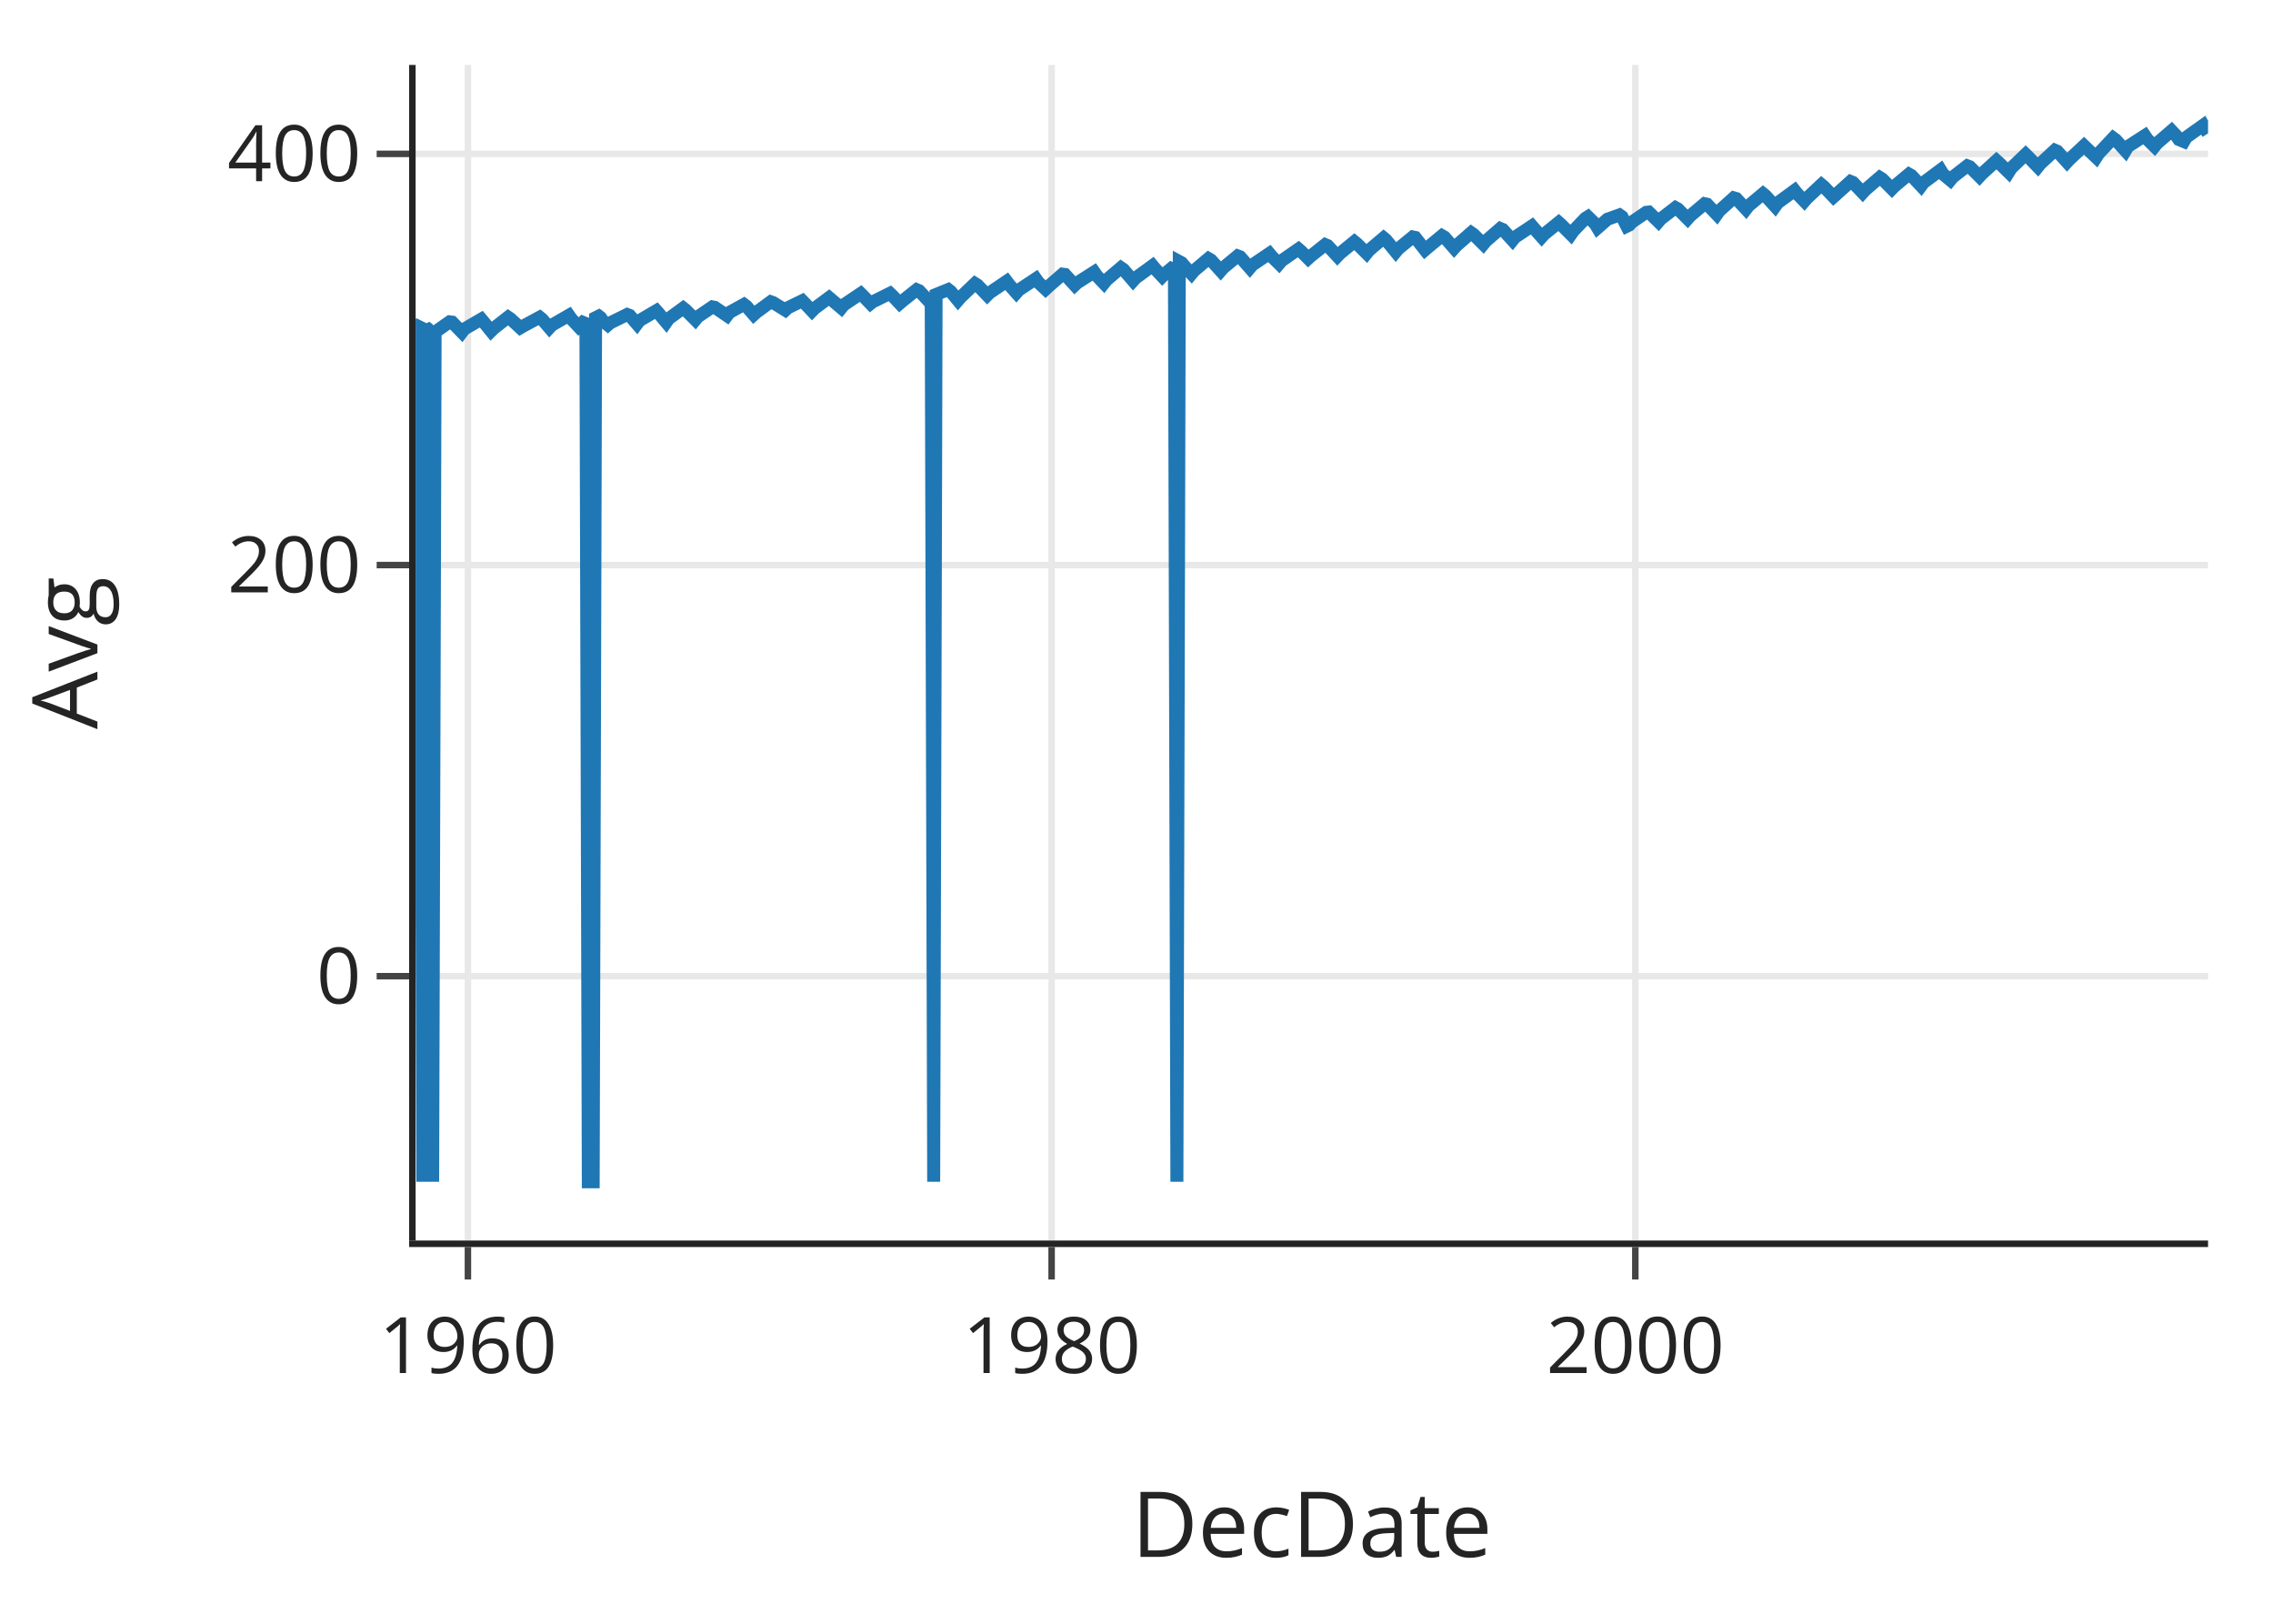
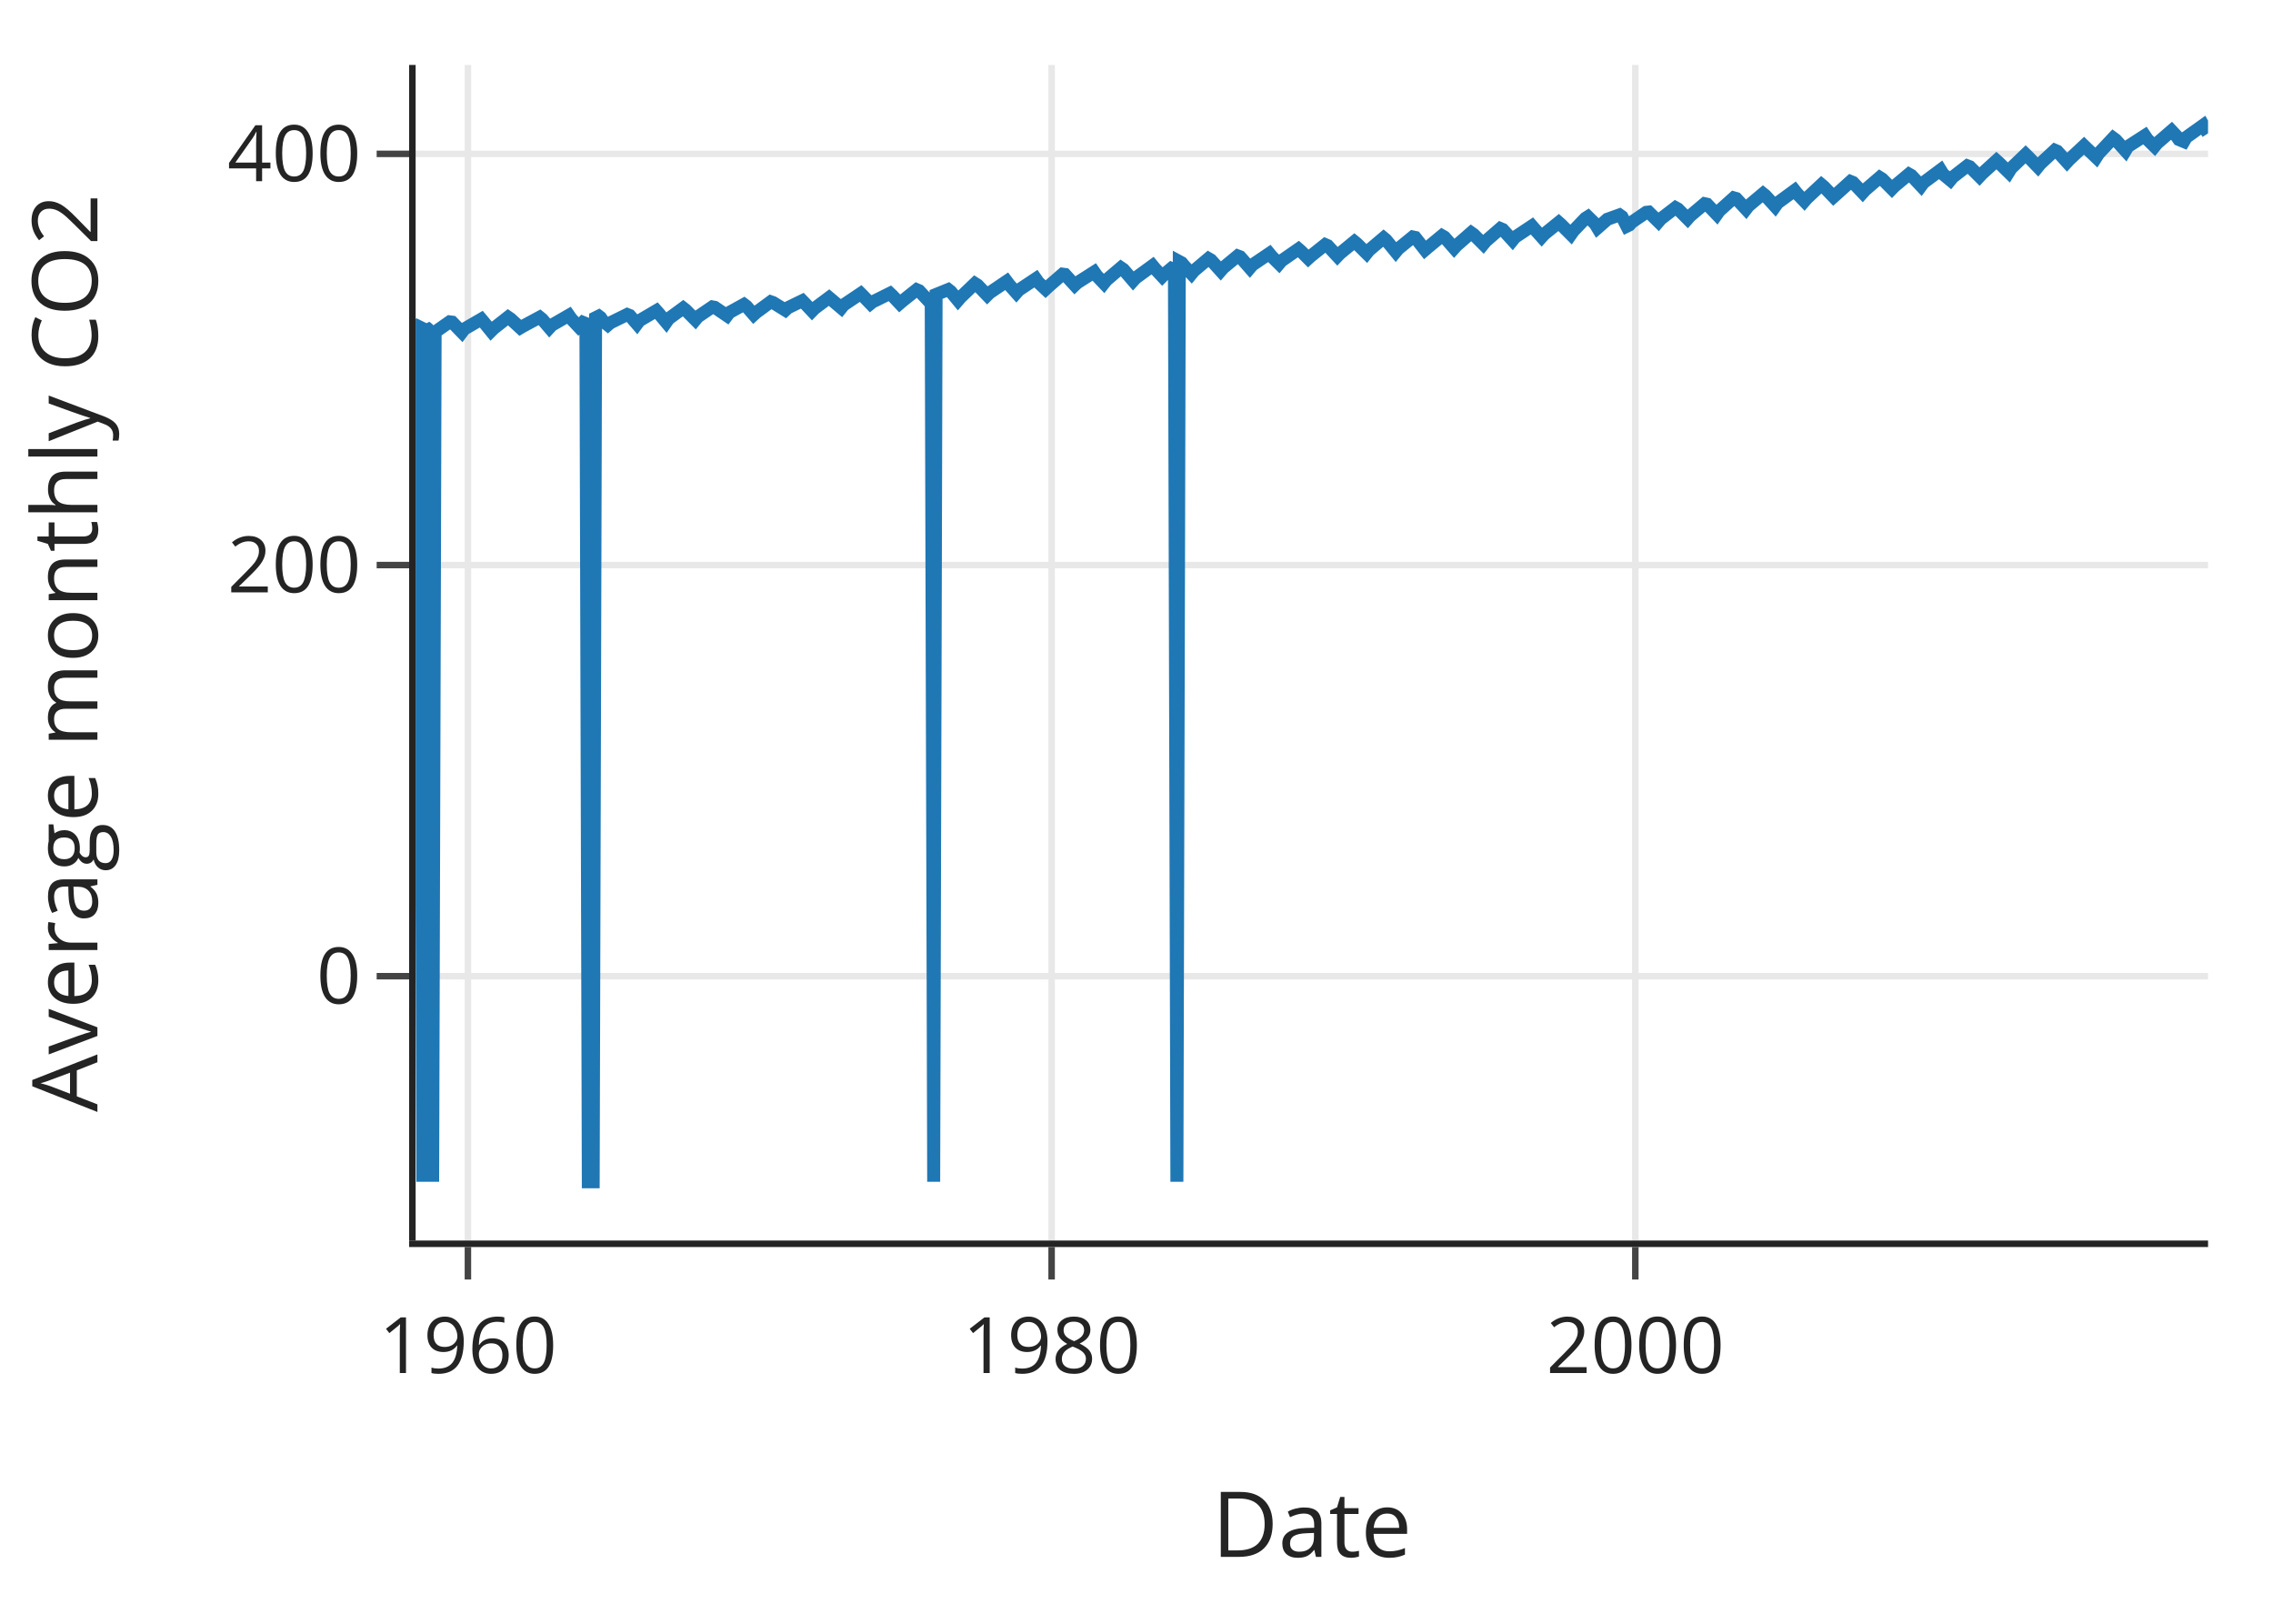
<svg xmlns="http://www.w3.org/2000/svg" class="main-svg" width="350" height="250" style="" viewBox="0 0 350 250">
  <rect x="0" y="0" width="350" height="250" style="fill: rgb(255, 255, 255); fill-opacity: 1;" />
-   <defs id="defs-4714de">
+   <defs id="defs-d8295c">
    <g class="clips">
-       <clipPath id="clip4714dexyplot" class="plotclip">
+       <clipPath id="clipd8295cxyplot" class="plotclip">
        <rect width="276" height="181" />
      </clipPath>
-       <clipPath class="axesclip" id="clip4714dex">
+       <clipPath class="axesclip" id="clipd8295cx">
        <rect x="64" y="0" width="276" height="250" />
      </clipPath>
-       <clipPath class="axesclip" id="clip4714dey">
+       <clipPath class="axesclip" id="clipd8295cy">
        <rect x="0" y="10" width="350" height="181" />
      </clipPath>
-       <clipPath class="axesclip" id="clip4714dexy">
+       <clipPath class="axesclip" id="clipd8295cxy">
        <rect x="64" y="10" width="276" height="181" />
      </clipPath>
    </g>
    <g class="gradients" />
    <g class="patterns" />
  </defs>
  <g class="bglayer" />
  <g class="layer-below">
    <g class="imagelayer" />
    <g class="shapelayer" />
  </g>
  <g class="cartesianlayer">
    <g class="subplot xy">
      <g class="layer-subplot">
        <g class="shapelayer" />
        <g class="imagelayer" />
      </g>
      <g class="gridlayer">
        <g class="x">
          <path class="xgrid crisp" transform="translate(72.05,0)" d="M0,10v181" style="stroke: rgb(232, 232, 232); stroke-opacity: 1; stroke-width: 1px;" />
          <path class="xgrid crisp" transform="translate(161.93,0)" d="M0,10v181" style="stroke: rgb(232, 232, 232); stroke-opacity: 1; stroke-width: 1px;" />
          <path class="xgrid crisp" transform="translate(251.81,0)" d="M0,10v181" style="stroke: rgb(232, 232, 232); stroke-opacity: 1; stroke-width: 1px;" />
        </g>
        <g class="y">
          <path class="ygrid crisp" transform="translate(0,150.3)" d="M64,0h276" style="stroke: rgb(232, 232, 232); stroke-opacity: 1; stroke-width: 1px;" />
          <path class="ygrid crisp" transform="translate(0,87)" d="M64,0h276" style="stroke: rgb(232, 232, 232); stroke-opacity: 1; stroke-width: 1px;" />
          <path class="ygrid crisp" transform="translate(0,23.69)" d="M64,0h276" style="stroke: rgb(232, 232, 232); stroke-opacity: 1; stroke-width: 1px;" />
        </g>
      </g>
      <g class="zerolinelayer" />
      <path class="xlines-below" />
      <path class="ylines-below" />
      <g class="overlines-below" />
      <g class="xaxislayer-below" />
      <g class="yaxislayer-below" />
      <g class="overaxes-below" />
-       <g class="plot" transform="translate(64,10)" clip-path="url(#clip4714dexyplot)">
+       <g class="plot" transform="translate(64,10)" clip-path="url(#clipd8295cxyplot)">
        <g class="scatterlayer mlayer">
-           <g class="trace scatter trace7a907d" style="stroke-miterlimit: 2; opacity: 1;">
+           <g class="trace scatter trace2004b3" style="stroke-miterlimit: 2; opacity: 1;">
            <g class="fills" />
            <g class="errorbars" />
            <g class="lines">
              <path class="js-line" d="M0,40.37L0.75,39.8L1.12,171.95L1.5,40.32L1.87,40.62L2.25,41.16L2.62,171.95L3,41.12L5.24,39.55L5.62,39.6L7.12,41.15L7.49,40.66L10.11,39.14L10.49,39.59L11.61,40.97L11.99,40.59L14.23,38.83L14.61,39.09L16.11,40.47L16.48,40.25L19.1,38.84L19.48,39.15L20.6,40.46L20.97,40.06L23.59,38.55L23.97,39.09L25.09,40.28L25.47,39.92L26.22,39.15L26.59,171.95L27.34,171.95L27.71,38.3L28.46,38.87L28.84,39.42L29.59,40.03L29.96,39.71L32.58,38.42L32.96,38.57L34.08,39.87L34.45,39.37L37.07,37.83L37.45,38.26L38.58,39.61L38.95,39.08L41.2,37.43L41.57,37.72L43.07,39.23L43.44,38.78L45.69,37.25L46.06,37.32L47.94,38.6L48.31,38.11L50.56,36.87L50.93,37.15L52.06,38.45L52.43,38.11L54.68,36.46L55.05,36.59L56.92,37.75L57.3,37.39L59.54,36.3L59.92,36.69L61.04,37.88L61.42,37.49L63.66,35.82L64.04,36.14L65.54,37.41L65.91,36.95L68.53,35.19L68.91,35.57L70.03,36.74L70.41,36.43L70.78,36.28L73.03,35.16L73.4,35.51L74.53,36.71L74.9,36.39L77.15,34.6L77.52,34.76L79.02,36.37L79.39,36.05L79.77,171.95L80.14,35.34L82.01,34.58L82.39,34.88L83.51,36.24L83.89,35.8L86.13,33.65L86.51,33.89L88.01,35.45L88.38,35.08L91,33.31L91.38,33.82L92.5,35.08L92.87,34.66L95.49,32.92L95.87,33.46L97,34.52L97.37,34.17L99.62,32.21L99.99,32.26L101.49,33.9L101.86,33.55L104.48,31.88L104.86,32.43L105.98,33.61L106.36,33.13L108.6,31.22L108.98,31.48L110.48,33.22L110.85,32.81L113.47,30.9L113.85,31.36L114.97,32.56L115.34,32.18L116.84,30.93L117.22,171.95L117.59,30.27L117.96,30.47L118.34,30.93L119.47,32.15L119.84,31.7L122.08,29.81L122.46,30.03L123.96,31.69L124.33,31.26L126.58,29.4L126.95,29.54L128.45,31.25L128.83,30.8L131.45,29.03L131.82,29.48L132.95,30.6L133.32,30.16L135.94,28.34L136.32,28.67L137.44,29.79L137.81,29.45L140.06,27.66L140.43,27.82L141.93,29.44L142.31,29.04L144.55,27.2L144.93,27.51L146.43,29L146.8,28.54L149.05,26.63L149.42,26.94L150.92,28.77L151.3,28.31L153.54,26.48L153.92,26.56L155.42,28.47L155.79,28.15L158.04,26.29L158.41,26.5L159.91,28.21L160.28,27.8L162.53,25.83L162.9,26.09L164.4,27.59L164.78,27.13L167.02,25.18L167.4,25.34L168.9,26.99L169.27,26.53L171.89,24.79L172.27,25.23L173.39,26.48L173.76,26.07L176.01,24.25L176.38,24.58L177.89,26.09L178.26,25.56L180.13,23.61L180.51,23.37L181.63,24.47L182,25.08L183.13,24.09L183.5,23.76L185.37,23.09L185.75,23.36L186.5,24.83L186.87,24.65L187.25,24.22L189.49,22.69L189.87,22.65L191.37,24.13L191.74,23.7L193.99,21.97L194.36,22.17L195.86,23.68L196.23,23.26L198.48,21.36L198.85,21.44L200.35,23.01L200.73,22.47L202.97,20.46L203.35,20.57L204.85,22.19L205.22,21.71L207.47,19.82L207.84,20.12L209.34,21.77L209.72,21.24L212.34,19.32L212.71,19.79L213.84,20.97L214.21,20.54L216.46,18.43L216.83,18.74L218.33,20.3L218.7,19.97L220.95,17.94L221.32,18.09L222.82,19.67L223.2,19.25L225.44,17.32L225.82,17.56L227.32,19.07L227.69,18.69L229.94,16.81L230.31,17.02L231.81,18.62L232.18,18.12L234.8,16.17L235.18,16.79L236.31,17.73L236.68,17.28L238.93,15.53L239.3,15.67L240.8,17.17L241.17,16.77L243.42,14.72L243.79,15.05L245.29,16.52L245.67,15.91L247.91,13.76L248.29,14.13L249.79,15.68L250.16,15.22L252.41,13.13L252.78,13.29L254.28,14.95L254.65,14.55L256.9,12.44L257.27,12.8L258.77,14.23L259.15,13.64L261.39,11.25L261.77,11.53L263.27,13.19L263.64,12.57L266.26,10.88L266.64,11.44L267.76,12.54L268.14,12.07L270.01,10.45L270.38,10.13L271.13,10.93L271.51,11.48L272.26,11.79L272.63,11.15L275.25,9.28L275.63,9.96L276,10.54" style="vector-effect: non-scaling-stroke; fill: none; stroke: rgb(31, 119, 180); stroke-opacity: 1; stroke-width: 2px; opacity: 1;" />
            </g>
            <g class="points" />
            <g class="text" />
          </g>
        </g>
      </g>
      <g class="overplot" />
      <path class="xlines-above crisp" d="M63,191.5H340" style="fill: none; stroke-width: 1px; stroke: rgb(36, 36, 36); stroke-opacity: 1;" />
      <path class="ylines-above crisp" d="M63.5,10V191" style="fill: none; stroke-width: 1px; stroke: rgb(36, 36, 36); stroke-opacity: 1;" />
      <g class="overlines-above" />
      <g class="xaxislayer-above">
        <path class="xtick ticks crisp" d="M0,192v5" transform="translate(72.05,0)" style="stroke: rgb(68, 68, 68); stroke-opacity: 1; stroke-width: 1px;" />
        <path class="xtick ticks crisp" d="M0,192v5" transform="translate(161.93,0)" style="stroke: rgb(68, 68, 68); stroke-opacity: 1; stroke-width: 1px;" />
        <path class="xtick ticks crisp" d="M0,192v5" transform="translate(251.81,0)" style="stroke: rgb(68, 68, 68); stroke-opacity: 1; stroke-width: 1px;" />
        <g class="xtick">
          <text text-anchor="middle" x="0" y="211.4" transform="translate(72.05,0)" style="font-family: 'Open Sans', verdana, arial, sans-serif; font-size: 12px; fill: rgb(36, 36, 36); fill-opacity: 1; white-space: pre; opacity: 1;">1960</text>
        </g>
        <g class="xtick">
          <text text-anchor="middle" x="0" y="211.4" style="font-family: 'Open Sans', verdana, arial, sans-serif; font-size: 12px; fill: rgb(36, 36, 36); fill-opacity: 1; white-space: pre; opacity: 1;" transform="translate(161.93,0)">1980</text>
        </g>
        <g class="xtick">
          <text text-anchor="middle" x="0" y="211.4" style="font-family: 'Open Sans', verdana, arial, sans-serif; font-size: 12px; fill: rgb(36, 36, 36); fill-opacity: 1; white-space: pre; opacity: 1;" transform="translate(251.81,0)">2000</text>
        </g>
      </g>
      <g class="yaxislayer-above">
        <path class="ytick ticks crisp" d="M63,0h-5" transform="translate(0,150.3)" style="stroke: rgb(68, 68, 68); stroke-opacity: 1; stroke-width: 1px;" />
        <path class="ytick ticks crisp" d="M63,0h-5" transform="translate(0,87)" style="stroke: rgb(68, 68, 68); stroke-opacity: 1; stroke-width: 1px;" />
        <path class="ytick ticks crisp" d="M63,0h-5" transform="translate(0,23.69)" style="stroke: rgb(68, 68, 68); stroke-opacity: 1; stroke-width: 1px;" />
        <g class="ytick">
          <text text-anchor="end" x="55.6" y="4.2" transform="translate(0,150.3)" style="font-family: 'Open Sans', verdana, arial, sans-serif; font-size: 12px; fill: rgb(36, 36, 36); fill-opacity: 1; white-space: pre; opacity: 1;">0</text>
        </g>
        <g class="ytick">
          <text text-anchor="end" x="55.6" y="4.2" style="font-family: 'Open Sans', verdana, arial, sans-serif; font-size: 12px; fill: rgb(36, 36, 36); fill-opacity: 1; white-space: pre; opacity: 1;" transform="translate(0,87)">200</text>
        </g>
        <g class="ytick">
          <text text-anchor="end" x="55.6" y="4.2" style="font-family: 'Open Sans', verdana, arial, sans-serif; font-size: 12px; fill: rgb(36, 36, 36); fill-opacity: 1; white-space: pre; opacity: 1;" transform="translate(0,23.69)">400</text>
        </g>
      </g>
      <g class="overaxes-above" />
    </g>
  </g>
  <g class="polarlayer" />
  <g class="smithlayer" />
  <g class="ternarylayer" />
  <g class="geolayer" />
  <g class="funnelarealayer" />
  <g class="pielayer" />
  <g class="iciclelayer" />
  <g class="treemaplayer" />
  <g class="sunburstlayer" />
  <g class="glimages" />
-   <defs id="topdefs-4714de">
+   <defs id="topdefs-d8295c">
    <g class="clips" />
  </defs>
  <g class="layer-above">
    <g class="imagelayer" />
    <g class="shapelayer" />
  </g>
  <g class="infolayer">
    <g class="g-gtitle" />
    <g class="g-xtitle">
-       <text class="xtitle" x="202" y="239.706" text-anchor="middle" style="font-family: 'Open Sans', verdana, arial, sans-serif; font-size: 14px; fill: rgb(36, 36, 36); opacity: 1; font-weight: normal; white-space: pre;">DecDate</text>
+       <text class="xtitle" x="202" y="239.706" text-anchor="middle" style="font-family: 'Open Sans', verdana, arial, sans-serif; font-size: 14px; fill: rgb(36, 36, 36); opacity: 1; font-weight: normal; white-space: pre;">Date</text>
    </g>
    <g class="g-ytitle" transform="translate(4.78418,0)">
-       <text class="ytitle" transform="rotate(-90,10.21563,100.5)" x="10.216" y="100.5" text-anchor="middle" style="font-family: 'Open Sans', verdana, arial, sans-serif; font-size: 14px; fill: rgb(36, 36, 36); opacity: 1; font-weight: normal; white-space: pre;">Avg</text>
+       <text class="ytitle" transform="rotate(-90,10.21563,100.5)" x="10.216" y="100.5" text-anchor="middle" style="font-family: 'Open Sans', verdana, arial, sans-serif; font-size: 14px; fill: rgb(36, 36, 36); opacity: 1; font-weight: normal; white-space: pre;">Average monthly CO2</text>
    </g>
  </g>
</svg>
